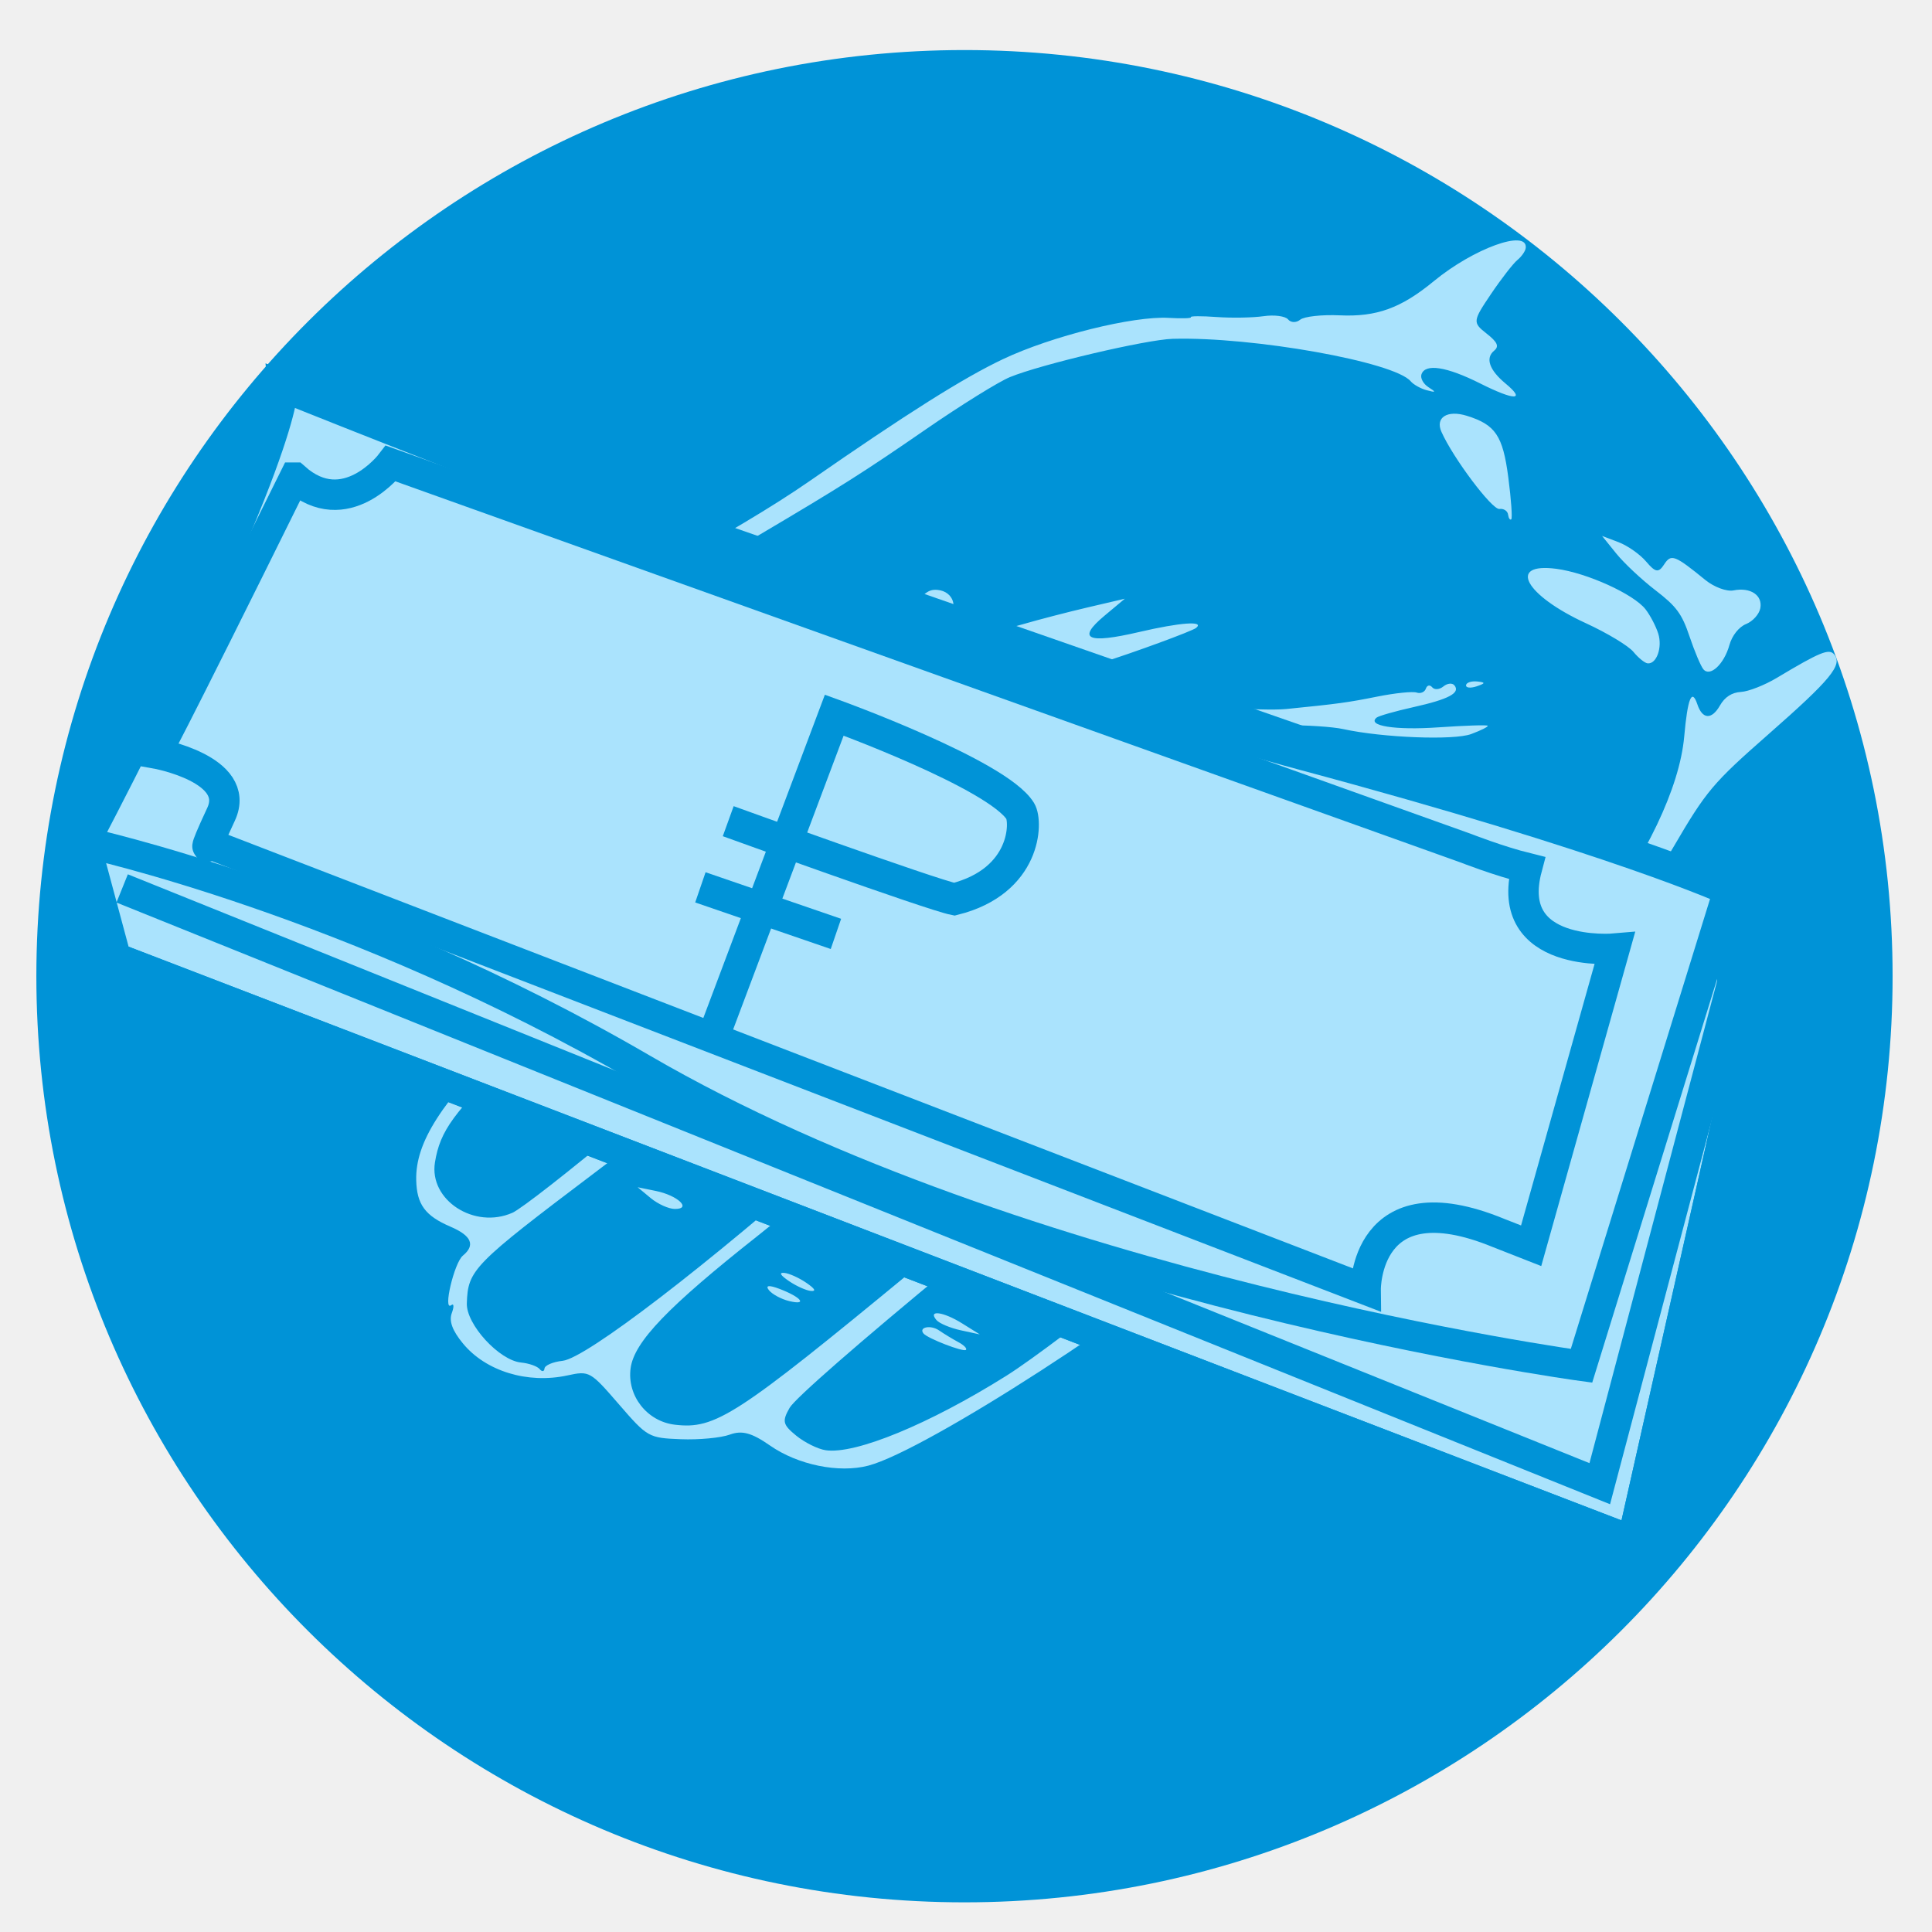
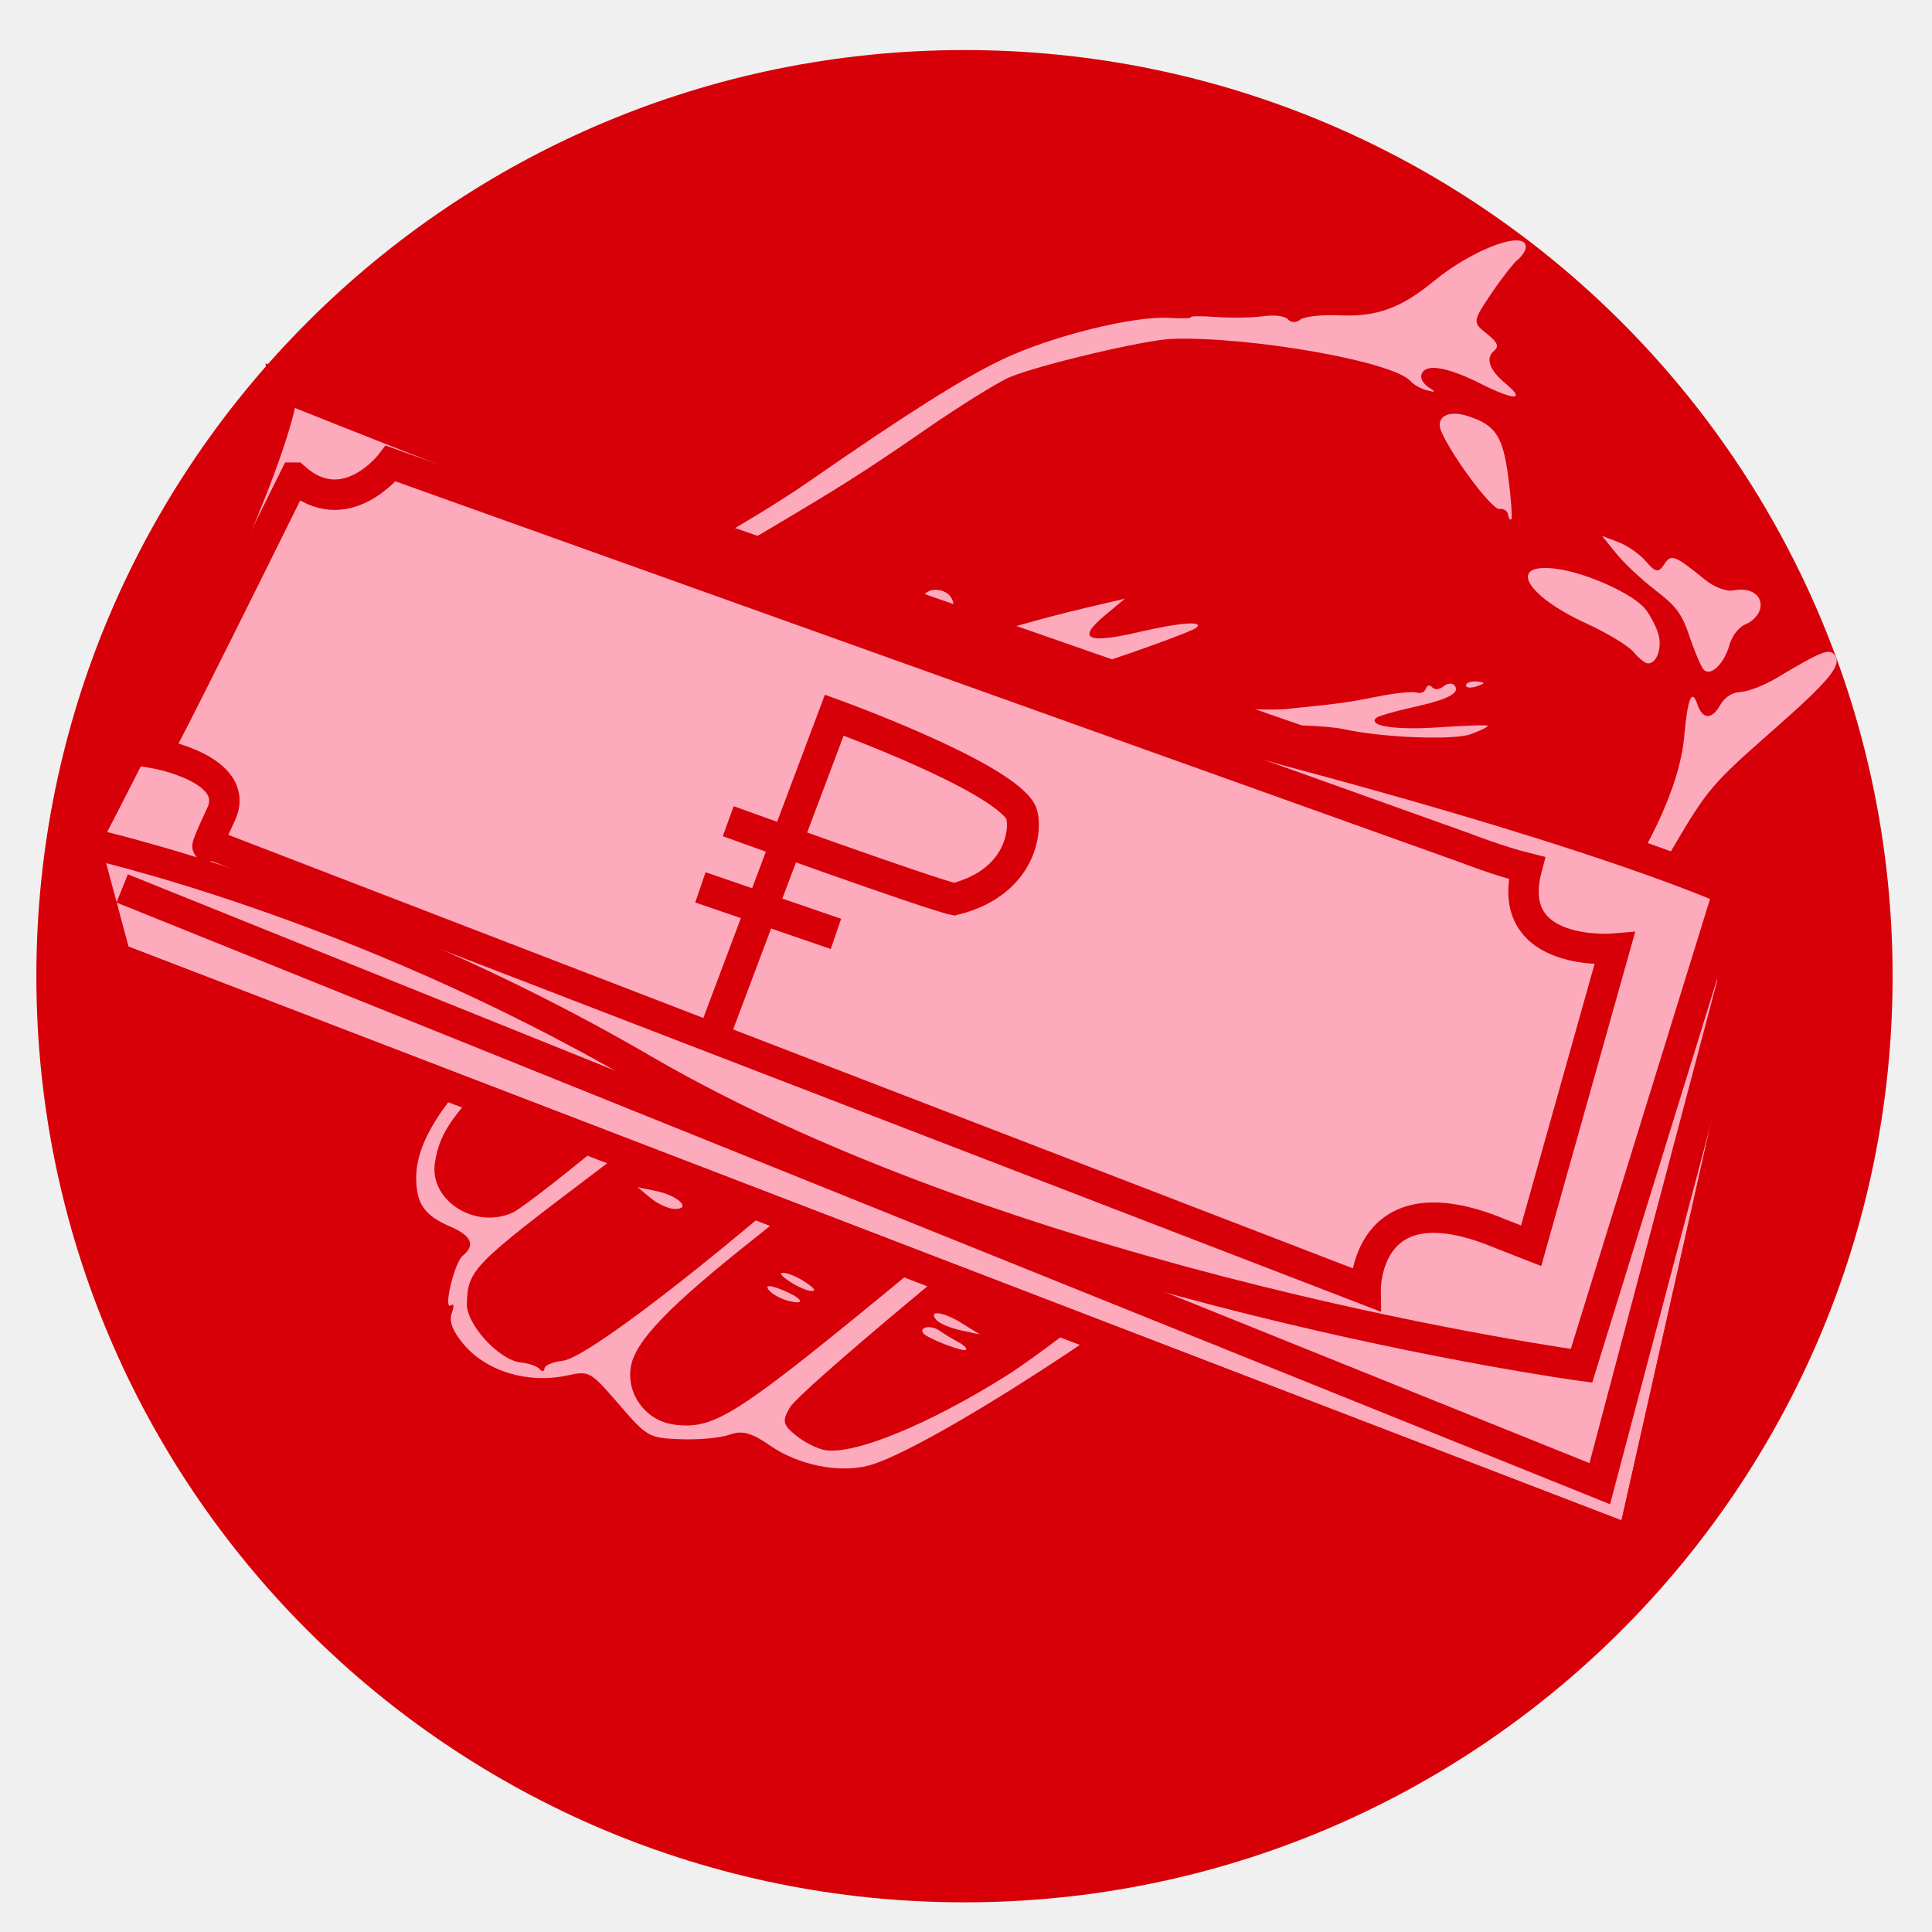
<svg xmlns="http://www.w3.org/2000/svg" width="48" height="48" viewBox="0 0 12.7 12.7" version="1.1" id="svg6822">
  <defs id="defs6816" />
  <g id="layer1" transform="translate(0,-284.3)">
-     <ellipse style="display:inline;opacity:1;fill:#0093d7;fill-opacity:1;stroke:none;stroke-width:0.109;stroke-miterlimit:4;stroke-dasharray:none;stroke-opacity:1" id="path4506-3-3" cx="6.34" cy="290.717" rx="6.101" ry="6.088" />
-     <g id="g2546" transform="matrix(-0.01425541,-0.01730831,0.01730831,-0.01425541,6.94849,298.3193)" style="display:inline;fill:#aae3fd;fill-opacity:1">
-       <path id="path2424" d="m 339.154,457.344 c -0.65,-0.65 -1.183,-2.521 -1.183,-4.153 0,-1.632 -1.262,-7.216 -2.804,-12.406 -2.702,-9.099 -2.989,-9.395 -8.091,-8.273 -3.984,0.875 -5.289,0.509 -5.289,-1.485 0,-3.412 -3.476,-4.698 -9.553,-3.537 -7.759,1.483 -5.591,-1.155 4.681,-5.698 10.142,-4.483 14.87,-8.691 13.062,-11.62 -0.611,-0.988 -2.501,-1.353 -4.2,-0.808 -2.623,0.841 -2.683,0.697 -0.393,-0.95 1.483,-1.066 3.747,-1.953 5.03,-1.968 7.464,-0.088 39.514,-27.37 53.962,-45.936 4.747,-6.101 18.789,-34.595 21.681,-43.993 1.063,-3.461 2.795,-16.407 3.846,-28.77 1.863,-21.922 2.85,-29.813 7.186,-57.535 5.056,-32.318 5.237,-37.646 1.571,-45.934 -3.523,-7.964 -5.408,-9.205 -15.368,-10.115 -7.225,-0.66 -18.832,8.227 -24.014,18.385 -1.992,3.903 -4.462,7.098 -5.489,7.098 -1.027,0 -1.44,0.689 -0.92,1.533 0.521,0.843 -0.646,5.888 -2.591,11.211 -4.432,12.121 -4.424,16.472 0.052,32.621 3.101,11.187 3.241,13.303 1.038,15.506 -3.328,3.328 -8.225,1.377 -8.225,-3.278 0,-2.008 -0.769,-3.651 -1.706,-3.651 -2.474,0 -9.677,10.399 -13.698,19.778 -1.909,4.449 -5.671,12.541 -8.36,17.979 l -4.891,9.89 -0.057,-7.792 c -0.077,-10.665 -3.209,-9.182 -10.133,4.804 -5.5,11.109 -9.701,17.033 -9.701,13.679 0,-1.487 6.105,-18.908 9.894,-28.222 0.725,-1.782 0.479,-3.146 -0.565,-3.146 -2.554,0 -12.876,5.647 -17.137,9.377 -1.938,1.697 -4.211,2.66 -5.05,2.142 -0.84,-0.519 -1.526,-0.157 -1.526,0.802 0,0.959 -3.894,5.658 -8.651,10.443 -4.76,4.786 -10.221,11.047 -12.137,13.914 -8.514,12.734 -9.934,15.035 -14.189,22.979 -2.48,4.629 -5.347,8.933 -6.371,9.564 -1.023,0.633 -1.396,1.902 -0.826,2.824 0.568,0.92 0.177,1.674 -0.87,1.674 -1.047,0 -1.903,1.213 -1.903,2.697 0,1.481 -0.81,2.697 -1.799,2.697 -2.883,0 -2.098,-3.875 2.704,-13.342 2.47,-4.865 4.488,-9.492 4.488,-10.281 0,-3.8 -6.328,1.811 -13.707,12.151 -4.502,6.31 -8.477,11.472 -8.833,11.472 -0.355,0 0.186,-2.388 1.201,-5.304 1.785,-5.121 15.67,-20.7 24.958,-28.004 2.484,-1.955 7.744,-7.541 11.687,-12.414 16.605,-20.524 42.621,-39.812 58.364,-43.271 2.993,-0.657 5.442,-2.026 5.442,-3.043 0,-1.017 1.112,-1.42 2.474,-0.898 1.36,0.521 2.415,0.002 2.343,-1.155 -0.07,-1.157 1.768,-6.134 4.086,-11.058 3.231,-6.861 4.36,-12.803 4.832,-25.444 0.688,-18.401 -1.663,-26.75 -9.6,-34.104 -4.135,-3.832 -6.327,-4.318 -19.454,-4.318 -8.555,0 -18.019,1.139 -22.438,2.697 -9.353,3.299 -8.391,3.39 -9.513,-0.899 -0.759,-2.901 -2.451,-3.596 -8.775,-3.596 -9.608,0 -19.48,4.975 -30.26,15.247 -14.286,13.617 -22.448,15.029 -9.889,1.71 3.461,-3.67 6.293,-7.368 6.293,-8.22 0,-4.868 -19.161,0.418 -28.24,7.791 -1.192,0.969 -3.216,1.156 -4.494,0.418 -1.279,-0.737 -1.745,-0.698 -1.035,0.088 1.231,1.365 -17.101,13.531 -20.389,13.531 -2.836,0 -1.664,-3.334 2.098,-5.968 3.043,-2.131 3.208,-2.755 0.956,-3.62 -1.496,-0.574 -3.198,-0.27 -3.783,0.676 -1.354,2.191 -4.446,2.24 -4.446,0.07 0,-0.906 3.7,-3.062 8.225,-4.789 4.521,-1.729 10.187,-4.686 12.586,-6.572 l 4.361,-3.433 V 137.6 c 0,-35.245 -0.724,-60.092 -1.836,-63.017 -1.611,-4.243 -2.526,-4.691 -7.522,-3.692 -3.128,0.625 -7.082,2.399 -8.785,3.941 -6.516,5.896 -13.396,28.267 -16.824,54.69 -2.351,18.118 -3.323,87.561 -1.244,88.845 3.191,1.974 2.44,6.167 -2.22,12.414 -5.066,6.789 -7.556,17.128 -10.188,42.313 -4.906,46.969 10.096,107.498 31.989,129.068 8.028,7.91 9.559,10.769 4.782,8.937 -4.337,-1.664 -6.178,0.354 -4.456,4.885 1.024,2.694 0.745,5.13 -0.837,7.294 -1.307,1.787 -2.883,6.613 -3.501,10.725 -2.205,14.647 -3.047,17.365 -5.379,17.365 -3.99,0 -5.049,-5.396 -5.82,-29.667 -0.694,-21.83 -1.212,-24.648 -7.842,-42.667 -8.766,-23.822 -12.294,-39.451 -14.926,-66.113 -2.271,-22.994 -0.898,-52.652 3.158,-68.324 1.409,-5.438 3.066,-12.146 3.686,-14.907 0.618,-2.761 1.845,-4.572 2.728,-4.026 0.92,0.568 1.249,-6.781 0.773,-17.234 -1.544,-33.882 7.38,-111.001 14.674,-126.81 3.733,-8.092 13.294,-15.821 22.896,-18.509 6.277,-1.758 8.688,-3.468 9.947,-7.06 0.914,-2.607 4.55,-7.977 8.077,-11.932 6.293,-7.057 6.659,-7.198 19.462,-7.509 12.842,-0.312 13.097,-0.412 16.128,-6.293 5.464,-10.595 16.142,-17.663 26.688,-17.663 4.891,0 7.702,0.987 8.96,3.146 1.008,1.73 1.857,2.337 1.89,1.349 0.102,-3.191 9.042,8.538 9.042,11.86 0,4.83 2.892,5.678 8.85,2.597 7.187,-3.717 11.328,-3.49 16.943,0.928 8.687,6.832 12.989,20.155 15.65,48.444 1.07,11.373 2.646,27.959 3.501,36.859 0.855,8.9 2.444,31.959 3.53,51.243 2.629,46.674 2.692,46.908 9.075,32.899 2.794,-6.134 6.768,-12.961 8.826,-15.173 2.062,-2.211 3.746,-4.695 3.746,-5.52 0,-0.825 3.799,-3.908 8.442,-6.853 7.208,-4.571 10.211,-5.354 20.518,-5.354 11.275,0 12.383,0.366 16.729,5.532 5.104,6.067 5.606,10.636 2.776,25.238 -4.21,21.719 -6.874,39.175 -7.927,51.938 -2.865,34.717 -5.333,54.121 -8.458,66.525 -3.857,15.311 -14.479,37.578 -21.566,45.211 -2.62,2.823 -4.4,5.134 -3.953,5.134 0.446,0 -1.694,2.63 -4.759,5.844 -3.063,3.215 -6.92,8.068 -8.569,10.788 -1.649,2.721 -4.038,4.944 -5.31,4.944 -1.27,0 -2.31,1.212 -2.31,2.692 0,1.479 -2.87,5.868 -6.379,9.753 -7.258,8.032 -9.803,15.213 -9.803,27.65 -0.001,15.123 -5.641,30.982 -9.607,27.016 z M 235.821,190.654 c 3.469,-3.954 6.337,-5.401 10.738,-5.421 3.304,-0.016 6.988,-0.652 8.189,-1.416 4.346,-2.762 6.462,-20.198 4.956,-40.81 -0.795,-10.878 -1.228,-30.486 -0.961,-43.573 0.685,-33.565 -0.979,-47.738 -6.269,-53.446 -5.532,-5.97 -15.097,-6.208 -21.03,-0.523 -8.633,8.268 -9.448,15.389 -9.425,82.259 0.012,34.117 0.593,63.447 1.292,65.178 1.917,4.742 7.211,3.791 12.51,-2.248 z m 1.8,-37.288 c 0.331,-1.719 2.211,-3.323 4.178,-3.564 1.967,-0.241 2.563,0.02 1.327,0.579 -3.391,1.535 -2.697,4.374 0.745,3.053 2.012,-0.772 2.565,-0.459 1.691,0.956 -2.124,3.435 -8.639,2.597 -7.941,-1.024 z m -1.238,-52.208 c 0.989,-0.989 3.82,-2.384 6.293,-3.101 2.997,-0.869 3.896,-0.704 2.697,0.495 -0.989,0.989 -3.82,2.385 -6.293,3.102 -2.997,0.868 -3.895,0.703 -2.697,-0.496 z m 1.693,-6.754 c 1.919,-1.452 4.751,-2.611 6.293,-2.576 1.796,0.041 1.188,0.986 -1.692,2.633 -5.884,3.363 -9.071,3.323 -4.601,-0.057 z m 60.486,86.166 c 1.562,-1.38 3.21,-2.142 3.66,-1.69 2.637,2.637 3.826,-32.262 1.591,-46.637 -1.728,-11.1 -1.826,-24.422 -0.432,-57.577 1.9,-45.146 1.689,-47.129 -5.697,-53.646 -4.63,-4.084 -18.949,-3.328 -23.521,1.243 -1.636,1.636 -3.86,2.975 -4.943,2.975 -1.083,0 -1.428,0.542 -0.766,1.205 0.663,0.663 -0.076,3.161 -1.643,5.551 -3.775,5.762 -5.332,50.917 -3.504,101.659 l 1.347,37.394 5.193,1.039 c 5.82,1.165 6.46,2.694 2.495,5.983 -1.482,1.23 -2.695,3.436 -2.695,4.896 0,2.221 2.153,2.449 13.035,1.387 7.171,-0.7 14.315,-2.403 15.88,-3.782 z m -18.127,-38.252 c 0,-0.874 2.21,-2.011 4.911,-2.527 4.593,-0.878 4.687,-0.775 1.453,1.588 -3.95,2.889 -6.364,3.245 -6.364,0.939 z m 0.898,-5.604 c 0.611,-0.989 2.479,-1.786 4.151,-1.771 2.62,0.024 2.668,0.269 0.344,1.771 -3.52,2.276 -5.9,2.276 -4.495,0 z m 0.9,-44.95 c 1.482,-0.958 4.313,-1.743 6.293,-1.743 2.978,0 3.132,0.3 0.897,1.743 -1.482,0.958 -4.313,1.743 -6.293,1.743 -2.976,0 -3.13,-0.3 -0.897,-1.743 z M 280.27,85.67 c 1.141,-1.374 4.271,-2.918 6.956,-3.431 l 4.882,-0.933 -4.237,3.431 c -5.102,4.13 -10.84,4.835 -7.601,0.933 z m 64.964,93.921 4.425,-0.623 0.546,-25.172 c 0.301,-13.845 -0.301,-31.24 -1.336,-38.657 -1.034,-7.417 -2.67,-24.109 -3.633,-37.094 -1.798,-24.229 -3.514,-30.934 -9.72,-37.973 -7.397,-8.393 -22.551,-3.619 -25.843,8.141 -0.754,2.692 -1.228,21.077 -1.054,40.855 0.175,19.778 0.41,46.436 0.523,59.239 0.213,24.027 1.533,28.88 7.354,27.032 2.498,-0.793 2.989,-0.232 2.255,2.575 -0.703,2.691 0.12,3.822 3.297,4.525 8.979,1.986 15.096,1.953 16.891,-0.092 1.03,-1.173 3.862,-2.412 6.295,-2.756 z m -22.546,-42.877 c 0.61,-0.989 3.134,-1.798 5.605,-1.798 2.539,0 4.012,0.782 3.385,1.798 -0.611,0.989 -3.135,1.798 -5.606,1.798 -2.539,0 -4.011,-0.782 -3.384,-1.798 z m 1.798,-5.394 c 0.611,-0.989 2.277,-1.798 3.702,-1.798 1.425,0 2.591,0.809 2.591,1.798 0,0.989 -1.666,1.798 -3.702,1.798 -2.036,0 -3.202,-0.809 -2.591,-1.798 z m -2.697,-41.291 c 0,-2.31 7.177,-6.072 8.692,-4.557 0.655,0.656 -0.378,2.339 -2.296,3.742 -4.06,2.968 -6.396,3.266 -6.396,0.815 z m 0,-8.154 c 1.231,-1.483 3.96,-2.668 6.064,-2.633 3.603,0.06 3.563,0.213 -0.67,2.633 -5.889,3.366 -8.187,3.366 -5.394,0 z M 213.892,443.256 c -1.145,-1.378 -1.556,-4.152 -0.915,-6.168 0.682,-2.147 -0.001,-5.322 -1.649,-7.678 -3.351,-4.783 -3.688,-10.407 -0.625,-10.407 1.203,0 5.7,1.343 9.994,2.981 6.565,2.507 9.242,2.649 16.829,0.898 4.962,-1.146 11.994,-2.055 15.627,-2.02 l 6.604,0.064 -4.494,2.568 c -2.473,1.413 -6.774,2.599 -9.562,2.633 -4.165,0.054 -4.871,0.679 -3.971,3.516 1.147,3.618 0.228,4.147 -11.206,6.45 -3.223,0.647 -6.639,2.637 -7.592,4.418 -2.393,4.476 -6.556,5.739 -9.04,2.745 z m 13.302,-27.813 c -3.944,-1.594 -6.639,-6.084 -4.771,-7.952 0.593,-0.591 2.95,-1.074 5.242,-1.074 2.291,0 9.178,-2.428 15.302,-5.395 17.747,-8.598 28.529,-6.529 17.871,3.428 -6.582,6.147 -20.146,12.799 -25.782,12.641 -2.237,-0.063 -5.775,-0.804 -7.862,-1.648 z m 63.305,-4.807 c -5.535,-3.464 -10.063,-6.687 -10.063,-7.162 0,-0.477 0.754,-0.4 1.674,0.168 0.921,0.568 2.217,0.157 2.88,-0.916 1.138,-1.84 20.171,-0.992 28.261,1.259 4.445,1.237 3.903,5.448 -1.125,8.743 -7.34,4.808 -11.191,4.436 -21.627,-2.092 z m -41.415,-46.101 c 0.676,-1.772 1.682,-2.771 2.234,-2.218 0.554,0.554 10e-4,2.005 -1.229,3.225 -1.773,1.762 -1.98,1.555 -1.005,-1.007 z m -47.762,-13.864 c 0,-2.257 25.635,-27.985 35.004,-35.132 3.407,-2.599 7.06,-4.19 8.115,-3.538 1.057,0.652 1.698,0.24 1.427,-0.918 -0.438,-1.863 13.606,-13.258 38.163,-30.964 4.45,-3.208 8.495,-6.261 8.99,-6.782 2.53,-2.676 25.396,-16.531 26.104,-15.82 1.339,1.339 -5.627,8.011 -14.839,14.214 -4.714,3.173 -10.391,7.407 -12.615,9.409 -2.226,2.002 -4.059,2.892 -4.072,1.978 -0.015,-0.914 -0.622,-0.853 -1.35,0.138 -3.166,4.31 -16.799,13.575 -18.462,12.549 -1.005,-0.621 -1.604,-0.358 -1.333,0.584 0.271,0.942 -4.359,5.431 -10.294,9.973 -5.934,4.543 -11.81,9.133 -13.059,10.199 -1.249,1.066 -3.089,1.435 -4.09,0.816 -1.002,-0.619 -1.599,-0.361 -1.326,0.573 0.469,1.612 -28.689,30.228 -33.901,33.271 -1.465,0.852 -2.462,0.631 -2.462,-0.55 z M 173.629,291.63 c -1.669,-2.699 9.595,-9.531 14.735,-8.938 4.681,0.54 4.553,0.749 -3.383,5.506 -8.997,5.393 -9.96,5.684 -11.352,3.432 z m 37.58,-16.466 c 3.336,-5.397 48.542,-30.274 50.839,-27.978 0.522,0.521 1.84,-0.121 2.927,-1.428 1.976,-2.379 10.92,-6.08 37.936,-15.703 8.62,-3.069 12.943,-4.012 10.788,-2.351 -3.474,2.679 -53.95,27.679 -55.884,27.679 -2.329,0 -32.525,13.543 -35.252,15.811 -1.668,1.387 -3.895,1.99 -4.944,1.34 -1.052,-0.648 -1.912,-0.41 -1.912,0.531 0,0.941 -1.255,2.193 -2.79,2.781 -1.582,0.608 -2.321,0.311 -1.708,-0.682 z m 197.749,-68.437 c -0.654,-2.066 -0.768,-4.182 -0.249,-4.701 1.501,-1.5 4.779,1.184 4.779,3.912 0,4.199 -3.266,4.769 -4.53,0.789 z M 195.029,165.482 c 0.611,-0.989 2.479,-1.785 4.151,-1.771 2.619,0.024 2.668,0.269 0.344,1.771 -3.522,2.276 -5.901,2.276 -4.495,0 z m -0.9,-5.393 c 3.543,-2.29 7.708,-2.29 6.294,0 -0.61,0.989 -2.885,1.785 -5.051,1.771 -3.203,-0.023 -3.434,-0.354 -1.243,-1.771 z m 5.395,-32.331 c 2.473,-1.953 5.554,-3.568 6.849,-3.59 4.017,-0.068 0.646,3.103 -5.497,5.171 l -5.847,1.969 z m -5.395,-2.493 c 0,-1.047 9.739,-6.531 11.6,-6.531 2.407,0 0.681,3.265 -2.158,4.081 -1.731,0.498 -4.562,1.488 -6.294,2.2 -1.732,0.713 -3.148,0.826 -3.148,0.25 z" style="fill:#aae3fd;fill-opacity:1" />
+     <ellipse style="display:inline;opacity:1;fill:#d70009;fill-opacity:1;stroke:none;stroke-width:0.109;stroke-miterlimit:4;stroke-dasharray:none;stroke-opacity:1" id="path4506-3-3" cx="6.34" cy="290.717" rx="6.101" ry="6.088" />
+     <g id="g2546" transform="matrix(-0.01425541,-0.01730831,0.01730831,-0.01425541,6.94849,298.3193)" style="display:inline;fill:#fdaabd;fill-opacity:1">
+       <path id="path2424" d="m 339.154,457.344 c -0.65,-0.65 -1.183,-2.521 -1.183,-4.153 0,-1.632 -1.262,-7.216 -2.804,-12.406 -2.702,-9.099 -2.989,-9.395 -8.091,-8.273 -3.984,0.875 -5.289,0.509 -5.289,-1.485 0,-3.412 -3.476,-4.698 -9.553,-3.537 -7.759,1.483 -5.591,-1.155 4.681,-5.698 10.142,-4.483 14.87,-8.691 13.062,-11.62 -0.611,-0.988 -2.501,-1.353 -4.2,-0.808 -2.623,0.841 -2.683,0.697 -0.393,-0.95 1.483,-1.066 3.747,-1.953 5.03,-1.968 7.464,-0.088 39.514,-27.37 53.962,-45.936 4.747,-6.101 18.789,-34.595 21.681,-43.993 1.063,-3.461 2.795,-16.407 3.846,-28.77 1.863,-21.922 2.85,-29.813 7.186,-57.535 5.056,-32.318 5.237,-37.646 1.571,-45.934 -3.523,-7.964 -5.408,-9.205 -15.368,-10.115 -7.225,-0.66 -18.832,8.227 -24.014,18.385 -1.992,3.903 -4.462,7.098 -5.489,7.098 -1.027,0 -1.44,0.689 -0.92,1.533 0.521,0.843 -0.646,5.888 -2.591,11.211 -4.432,12.121 -4.424,16.472 0.052,32.621 3.101,11.187 3.241,13.303 1.038,15.506 -3.328,3.328 -8.225,1.377 -8.225,-3.278 0,-2.008 -0.769,-3.651 -1.706,-3.651 -2.474,0 -9.677,10.399 -13.698,19.778 -1.909,4.449 -5.671,12.541 -8.36,17.979 l -4.891,9.89 -0.057,-7.792 c -0.077,-10.665 -3.209,-9.182 -10.133,4.804 -5.5,11.109 -9.701,17.033 -9.701,13.679 0,-1.487 6.105,-18.908 9.894,-28.222 0.725,-1.782 0.479,-3.146 -0.565,-3.146 -2.554,0 -12.876,5.647 -17.137,9.377 -1.938,1.697 -4.211,2.66 -5.05,2.142 -0.84,-0.519 -1.526,-0.157 -1.526,0.802 0,0.959 -3.894,5.658 -8.651,10.443 -4.76,4.786 -10.221,11.047 -12.137,13.914 -8.514,12.734 -9.934,15.035 -14.189,22.979 -2.48,4.629 -5.347,8.933 -6.371,9.564 -1.023,0.633 -1.396,1.902 -0.826,2.824 0.568,0.92 0.177,1.674 -0.87,1.674 -1.047,0 -1.903,1.213 -1.903,2.697 0,1.481 -0.81,2.697 -1.799,2.697 -2.883,0 -2.098,-3.875 2.704,-13.342 2.47,-4.865 4.488,-9.492 4.488,-10.281 0,-3.8 -6.328,1.811 -13.707,12.151 -4.502,6.31 -8.477,11.472 -8.833,11.472 -0.355,0 0.186,-2.388 1.201,-5.304 1.785,-5.121 15.67,-20.7 24.958,-28.004 2.484,-1.955 7.744,-7.541 11.687,-12.414 16.605,-20.524 42.621,-39.812 58.364,-43.271 2.993,-0.657 5.442,-2.026 5.442,-3.043 0,-1.017 1.112,-1.42 2.474,-0.898 1.36,0.521 2.415,0.002 2.343,-1.155 -0.07,-1.157 1.768,-6.134 4.086,-11.058 3.231,-6.861 4.36,-12.803 4.832,-25.444 0.688,-18.401 -1.663,-26.75 -9.6,-34.104 -4.135,-3.832 -6.327,-4.318 -19.454,-4.318 -8.555,0 -18.019,1.139 -22.438,2.697 -9.353,3.299 -8.391,3.39 -9.513,-0.899 -0.759,-2.901 -2.451,-3.596 -8.775,-3.596 -9.608,0 -19.48,4.975 -30.26,15.247 -14.286,13.617 -22.448,15.029 -9.889,1.71 3.461,-3.67 6.293,-7.368 6.293,-8.22 0,-4.868 -19.161,0.418 -28.24,7.791 -1.192,0.969 -3.216,1.156 -4.494,0.418 -1.279,-0.737 -1.745,-0.698 -1.035,0.088 1.231,1.365 -17.101,13.531 -20.389,13.531 -2.836,0 -1.664,-3.334 2.098,-5.968 3.043,-2.131 3.208,-2.755 0.956,-3.62 -1.496,-0.574 -3.198,-0.27 -3.783,0.676 -1.354,2.191 -4.446,2.24 -4.446,0.07 0,-0.906 3.7,-3.062 8.225,-4.789 4.521,-1.729 10.187,-4.686 12.586,-6.572 l 4.361,-3.433 V 137.6 c 0,-35.245 -0.724,-60.092 -1.836,-63.017 -1.611,-4.243 -2.526,-4.691 -7.522,-3.692 -3.128,0.625 -7.082,2.399 -8.785,3.941 -6.516,5.896 -13.396,28.267 -16.824,54.69 -2.351,18.118 -3.323,87.561 -1.244,88.845 3.191,1.974 2.44,6.167 -2.22,12.414 -5.066,6.789 -7.556,17.128 -10.188,42.313 -4.906,46.969 10.096,107.498 31.989,129.068 8.028,7.91 9.559,10.769 4.782,8.937 -4.337,-1.664 -6.178,0.354 -4.456,4.885 1.024,2.694 0.745,5.13 -0.837,7.294 -1.307,1.787 -2.883,6.613 -3.501,10.725 -2.205,14.647 -3.047,17.365 -5.379,17.365 -3.99,0 -5.049,-5.396 -5.82,-29.667 -0.694,-21.83 -1.212,-24.648 -7.842,-42.667 -8.766,-23.822 -12.294,-39.451 -14.926,-66.113 -2.271,-22.994 -0.898,-52.652 3.158,-68.324 1.409,-5.438 3.066,-12.146 3.686,-14.907 0.618,-2.761 1.845,-4.572 2.728,-4.026 0.92,0.568 1.249,-6.781 0.773,-17.234 -1.544,-33.882 7.38,-111.001 14.674,-126.81 3.733,-8.092 13.294,-15.821 22.896,-18.509 6.277,-1.758 8.688,-3.468 9.947,-7.06 0.914,-2.607 4.55,-7.977 8.077,-11.932 6.293,-7.057 6.659,-7.198 19.462,-7.509 12.842,-0.312 13.097,-0.412 16.128,-6.293 5.464,-10.595 16.142,-17.663 26.688,-17.663 4.891,0 7.702,0.987 8.96,3.146 1.008,1.73 1.857,2.337 1.89,1.349 0.102,-3.191 9.042,8.538 9.042,11.86 0,4.83 2.892,5.678 8.85,2.597 7.187,-3.717 11.328,-3.49 16.943,0.928 8.687,6.832 12.989,20.155 15.65,48.444 1.07,11.373 2.646,27.959 3.501,36.859 0.855,8.9 2.444,31.959 3.53,51.243 2.629,46.674 2.692,46.908 9.075,32.899 2.794,-6.134 6.768,-12.961 8.826,-15.173 2.062,-2.211 3.746,-4.695 3.746,-5.52 0,-0.825 3.799,-3.908 8.442,-6.853 7.208,-4.571 10.211,-5.354 20.518,-5.354 11.275,0 12.383,0.366 16.729,5.532 5.104,6.067 5.606,10.636 2.776,25.238 -4.21,21.719 -6.874,39.175 -7.927,51.938 -2.865,34.717 -5.333,54.121 -8.458,66.525 -3.857,15.311 -14.479,37.578 -21.566,45.211 -2.62,2.823 -4.4,5.134 -3.953,5.134 0.446,0 -1.694,2.63 -4.759,5.844 -3.063,3.215 -6.92,8.068 -8.569,10.788 -1.649,2.721 -4.038,4.944 -5.31,4.944 -1.27,0 -2.31,1.212 -2.31,2.692 0,1.479 -2.87,5.868 -6.379,9.753 -7.258,8.032 -9.803,15.213 -9.803,27.65 -0.001,15.123 -5.641,30.982 -9.607,27.016 z M 235.821,190.654 c 3.469,-3.954 6.337,-5.401 10.738,-5.421 3.304,-0.016 6.988,-0.652 8.189,-1.416 4.346,-2.762 6.462,-20.198 4.956,-40.81 -0.795,-10.878 -1.228,-30.486 -0.961,-43.573 0.685,-33.565 -0.979,-47.738 -6.269,-53.446 -5.532,-5.97 -15.097,-6.208 -21.03,-0.523 -8.633,8.268 -9.448,15.389 -9.425,82.259 0.012,34.117 0.593,63.447 1.292,65.178 1.917,4.742 7.211,3.791 12.51,-2.248 z m 1.8,-37.288 c 0.331,-1.719 2.211,-3.323 4.178,-3.564 1.967,-0.241 2.563,0.02 1.327,0.579 -3.391,1.535 -2.697,4.374 0.745,3.053 2.012,-0.772 2.565,-0.459 1.691,0.956 -2.124,3.435 -8.639,2.597 -7.941,-1.024 z m -1.238,-52.208 c 0.989,-0.989 3.82,-2.384 6.293,-3.101 2.997,-0.869 3.896,-0.704 2.697,0.495 -0.989,0.989 -3.82,2.385 -6.293,3.102 -2.997,0.868 -3.895,0.703 -2.697,-0.496 z m 1.693,-6.754 c 1.919,-1.452 4.751,-2.611 6.293,-2.576 1.796,0.041 1.188,0.986 -1.692,2.633 -5.884,3.363 -9.071,3.323 -4.601,-0.057 z m 60.486,86.166 c 1.562,-1.38 3.21,-2.142 3.66,-1.69 2.637,2.637 3.826,-32.262 1.591,-46.637 -1.728,-11.1 -1.826,-24.422 -0.432,-57.577 1.9,-45.146 1.689,-47.129 -5.697,-53.646 -4.63,-4.084 -18.949,-3.328 -23.521,1.243 -1.636,1.636 -3.86,2.975 -4.943,2.975 -1.083,0 -1.428,0.542 -0.766,1.205 0.663,0.663 -0.076,3.161 -1.643,5.551 -3.775,5.762 -5.332,50.917 -3.504,101.659 l 1.347,37.394 5.193,1.039 c 5.82,1.165 6.46,2.694 2.495,5.983 -1.482,1.23 -2.695,3.436 -2.695,4.896 0,2.221 2.153,2.449 13.035,1.387 7.171,-0.7 14.315,-2.403 15.88,-3.782 z m -18.127,-38.252 c 0,-0.874 2.21,-2.011 4.911,-2.527 4.593,-0.878 4.687,-0.775 1.453,1.588 -3.95,2.889 -6.364,3.245 -6.364,0.939 z m 0.898,-5.604 c 0.611,-0.989 2.479,-1.786 4.151,-1.771 2.62,0.024 2.668,0.269 0.344,1.771 -3.52,2.276 -5.9,2.276 -4.495,0 z m 0.9,-44.95 c 1.482,-0.958 4.313,-1.743 6.293,-1.743 2.978,0 3.132,0.3 0.897,1.743 -1.482,0.958 -4.313,1.743 -6.293,1.743 -2.976,0 -3.13,-0.3 -0.897,-1.743 z M 280.27,85.67 c 1.141,-1.374 4.271,-2.918 6.956,-3.431 l 4.882,-0.933 -4.237,3.431 c -5.102,4.13 -10.84,4.835 -7.601,0.933 z m 64.964,93.921 4.425,-0.623 0.546,-25.172 c 0.301,-13.845 -0.301,-31.24 -1.336,-38.657 -1.034,-7.417 -2.67,-24.109 -3.633,-37.094 -1.798,-24.229 -3.514,-30.934 -9.72,-37.973 -7.397,-8.393 -22.551,-3.619 -25.843,8.141 -0.754,2.692 -1.228,21.077 -1.054,40.855 0.175,19.778 0.41,46.436 0.523,59.239 0.213,24.027 1.533,28.88 7.354,27.032 2.498,-0.793 2.989,-0.232 2.255,2.575 -0.703,2.691 0.12,3.822 3.297,4.525 8.979,1.986 15.096,1.953 16.891,-0.092 1.03,-1.173 3.862,-2.412 6.295,-2.756 z m -22.546,-42.877 c 0.61,-0.989 3.134,-1.798 5.605,-1.798 2.539,0 4.012,0.782 3.385,1.798 -0.611,0.989 -3.135,1.798 -5.606,1.798 -2.539,0 -4.011,-0.782 -3.384,-1.798 z m 1.798,-5.394 c 0.611,-0.989 2.277,-1.798 3.702,-1.798 1.425,0 2.591,0.809 2.591,1.798 0,0.989 -1.666,1.798 -3.702,1.798 -2.036,0 -3.202,-0.809 -2.591,-1.798 z m -2.697,-41.291 c 0,-2.31 7.177,-6.072 8.692,-4.557 0.655,0.656 -0.378,2.339 -2.296,3.742 -4.06,2.968 -6.396,3.266 -6.396,0.815 z m 0,-8.154 c 1.231,-1.483 3.96,-2.668 6.064,-2.633 3.603,0.06 3.563,0.213 -0.67,2.633 -5.889,3.366 -8.187,3.366 -5.394,0 z M 213.892,443.256 c -1.145,-1.378 -1.556,-4.152 -0.915,-6.168 0.682,-2.147 -0.001,-5.322 -1.649,-7.678 -3.351,-4.783 -3.688,-10.407 -0.625,-10.407 1.203,0 5.7,1.343 9.994,2.981 6.565,2.507 9.242,2.649 16.829,0.898 4.962,-1.146 11.994,-2.055 15.627,-2.02 l 6.604,0.064 -4.494,2.568 c -2.473,1.413 -6.774,2.599 -9.562,2.633 -4.165,0.054 -4.871,0.679 -3.971,3.516 1.147,3.618 0.228,4.147 -11.206,6.45 -3.223,0.647 -6.639,2.637 -7.592,4.418 -2.393,4.476 -6.556,5.739 -9.04,2.745 z m 13.302,-27.813 c -3.944,-1.594 -6.639,-6.084 -4.771,-7.952 0.593,-0.591 2.95,-1.074 5.242,-1.074 2.291,0 9.178,-2.428 15.302,-5.395 17.747,-8.598 28.529,-6.529 17.871,3.428 -6.582,6.147 -20.146,12.799 -25.782,12.641 -2.237,-0.063 -5.775,-0.804 -7.862,-1.648 z m 63.305,-4.807 c -5.535,-3.464 -10.063,-6.687 -10.063,-7.162 0,-0.477 0.754,-0.4 1.674,0.168 0.921,0.568 2.217,0.157 2.88,-0.916 1.138,-1.84 20.171,-0.992 28.261,1.259 4.445,1.237 3.903,5.448 -1.125,8.743 -7.34,4.808 -11.191,4.436 -21.627,-2.092 z m -41.415,-46.101 c 0.676,-1.772 1.682,-2.771 2.234,-2.218 0.554,0.554 10e-4,2.005 -1.229,3.225 -1.773,1.762 -1.98,1.555 -1.005,-1.007 z m -47.762,-13.864 c 0,-2.257 25.635,-27.985 35.004,-35.132 3.407,-2.599 7.06,-4.19 8.115,-3.538 1.057,0.652 1.698,0.24 1.427,-0.918 -0.438,-1.863 13.606,-13.258 38.163,-30.964 4.45,-3.208 8.495,-6.261 8.99,-6.782 2.53,-2.676 25.396,-16.531 26.104,-15.82 1.339,1.339 -5.627,8.011 -14.839,14.214 -4.714,3.173 -10.391,7.407 -12.615,9.409 -2.226,2.002 -4.059,2.892 -4.072,1.978 -0.015,-0.914 -0.622,-0.853 -1.35,0.138 -3.166,4.31 -16.799,13.575 -18.462,12.549 -1.005,-0.621 -1.604,-0.358 -1.333,0.584 0.271,0.942 -4.359,5.431 -10.294,9.973 -5.934,4.543 -11.81,9.133 -13.059,10.199 -1.249,1.066 -3.089,1.435 -4.09,0.816 -1.002,-0.619 -1.599,-0.361 -1.326,0.573 0.469,1.612 -28.689,30.228 -33.901,33.271 -1.465,0.852 -2.462,0.631 -2.462,-0.55 z M 173.629,291.63 c -1.669,-2.699 9.595,-9.531 14.735,-8.938 4.681,0.54 4.553,0.749 -3.383,5.506 -8.997,5.393 -9.96,5.684 -11.352,3.432 z m 37.58,-16.466 c 3.336,-5.397 48.542,-30.274 50.839,-27.978 0.522,0.521 1.84,-0.121 2.927,-1.428 1.976,-2.379 10.92,-6.08 37.936,-15.703 8.62,-3.069 12.943,-4.012 10.788,-2.351 -3.474,2.679 -53.95,27.679 -55.884,27.679 -2.329,0 -32.525,13.543 -35.252,15.811 -1.668,1.387 -3.895,1.99 -4.944,1.34 -1.052,-0.648 -1.912,-0.41 -1.912,0.531 0,0.941 -1.255,2.193 -2.79,2.781 -1.582,0.608 -2.321,0.311 -1.708,-0.682 z m 197.749,-68.437 c -0.654,-2.066 -0.768,-4.182 -0.249,-4.701 1.501,-1.5 4.779,1.184 4.779,3.912 0,4.199 -3.266,4.769 -4.53,0.789 z M 195.029,165.482 c 0.611,-0.989 2.479,-1.785 4.151,-1.771 2.619,0.024 2.668,0.269 0.344,1.771 -3.522,2.276 -5.901,2.276 -4.495,0 z m -0.9,-5.393 c 3.543,-2.29 7.708,-2.29 6.294,0 -0.61,0.989 -2.885,1.785 -5.051,1.771 -3.203,-0.023 -3.434,-0.354 -1.243,-1.771 z m 5.395,-32.331 c 2.473,-1.953 5.554,-3.568 6.849,-3.59 4.017,-0.068 0.646,3.103 -5.497,5.171 l -5.847,1.969 z m -5.395,-2.493 c 0,-1.047 9.739,-6.531 11.6,-6.531 2.407,0 0.681,3.265 -2.158,4.081 -1.731,0.498 -4.562,1.488 -6.294,2.2 -1.732,0.713 -3.148,0.826 -3.148,0.25 z" style="fill:#fdaabd;fill-opacity:1" />
    </g>
    <rect style="display:inline;opacity:1;fill:#ffffff;fill-opacity:1;stroke:none;stroke-width:0.231;stroke-miterlimit:4;stroke-dasharray:none;stroke-opacity:1" id="rect5225" width="5.022" height="3.512" x="111.719" y="267.48" transform="matrix(0.9333996,0.3588387,-0.3753355,0.926889,0,0)" />
-     <path style="fill:#aae3fd;fill-opacity:1;fill-rule:evenodd;stroke:#0093d7;stroke-width:0.2;stroke-linecap:butt;stroke-linejoin:miter;stroke-opacity:1;stroke-miterlimit:4;stroke-dasharray:none" d="M 0.762,290.598 0.557,289.836 1.357,288.236 1.859,286.841 v 0 l 9.504,3.311 0.025,0.611 0.101,0.298 -0.758,3.368 z" id="path6143-9-7" />
-     <path style="display:inline;fill:#aae3fd;fill-opacity:1;fill-rule:evenodd;stroke:#0093d7;stroke-width:0.2;stroke-linecap:butt;stroke-linejoin:miter;stroke-opacity:1;stroke-miterlimit:4;stroke-dasharray:none" d="m 0.557,289.836 c 1.339,-2.567 1.302,-2.994 1.302,-2.994 0,0 4.613,1.86 6.696,2.418 2.083,0.558 2.808,0.893 2.808,0.893 l -0.967,3.125 c 0,0 -3.683,-0.502 -6.175,-1.953 -1.9,-1.106 -3.664,-1.488 -3.664,-1.488 z" id="path4494-7-6" />
-     <path style="display:inline;fill:none;fill-rule:evenodd;stroke:#0093d7;stroke-width:0.2;stroke-linecap:butt;stroke-linejoin:miter;stroke-opacity:1;stroke-miterlimit:4;stroke-dasharray:none" d="m 0.803,290.14 9.713,3.913 0.871,-3.29" id="path4496-5-7" />
-     <path style="display:inline;fill:none;fill-rule:evenodd;stroke:#0093d7;stroke-width:0.2;stroke-linecap:butt;stroke-linejoin:miter;stroke-opacity:1;stroke-miterlimit:4;stroke-dasharray:none" d="m 0.762,290.598 9.969,3.831 0.758,-3.368" id="path4498-3-5" />
-     <path style="display:inline;fill:none;fill-rule:evenodd;stroke:#0093d7;stroke-width:0.2;stroke-linecap:butt;stroke-linejoin:miter;stroke-opacity:1;stroke-miterlimit:4;stroke-dasharray:none" d="m 1.936,287.44 c -0.883,1.786 -0.911,1.813 -0.911,1.813 0,0 0.567,0.102 0.428,0.4 -0.139,0.298 -0.074,0.195 -0.074,0.195 l 7.598,2.929 c 0,0 -0.009,-0.735 0.874,-0.372 l 0.214,0.084 0.549,-1.953 c 0,0 -0.735,0.065 -0.577,-0.53 -0.186,-0.046 -0.4,-0.13 -0.4,-0.13 l -7.068,-2.529 c 0,0 -0.298,0.391 -0.632,0.093 z" id="path6079-2" />
-     <path style="display:inline;fill:none;fill-rule:evenodd;stroke:#0093d7;stroke-width:0.21;stroke-linecap:butt;stroke-linejoin:miter;stroke-miterlimit:4;stroke-dasharray:none;stroke-opacity:1" d="m 4.706,291.07 0.778,-2.069 c 0,0 1.074,0.389 1.223,0.631 0.043,0.07 0.039,0.46 -0.434,0.579 -0.151,-0.03 -1.486,-0.513 -1.486,-0.513 v 0" id="path4500-5-3-9-7" />
-     <path style="display:inline;fill:none;fill-rule:evenodd;stroke:#0093d7;stroke-width:0.21;stroke-linecap:butt;stroke-linejoin:miter;stroke-miterlimit:4;stroke-dasharray:none;stroke-opacity:1" d="m 4.604,290.133 0.891,0.306" id="path4502-6-5-2-5" />
+     <path style="fill:#fdaabd;fill-opacity:1;fill-rule:evenodd;stroke:#d70009;stroke-width:0.2;stroke-linecap:butt;stroke-linejoin:miter;stroke-opacity:1;stroke-miterlimit:4;stroke-dasharray:none" d="M 0.762,290.598 0.557,289.836 1.357,288.236 1.859,286.841 v 0 l 9.504,3.311 0.025,0.611 0.101,0.298 -0.758,3.368 z" id="path6143-9-7" />
+     <path style="display:inline;fill:#fdaabd;fill-opacity:1;fill-rule:evenodd;stroke:#d70009;stroke-width:0.2;stroke-linecap:butt;stroke-linejoin:miter;stroke-opacity:1;stroke-miterlimit:4;stroke-dasharray:none" d="m 0.557,289.836 c 1.339,-2.567 1.302,-2.994 1.302,-2.994 0,0 4.613,1.86 6.696,2.418 2.083,0.558 2.808,0.893 2.808,0.893 l -0.967,3.125 c 0,0 -3.683,-0.502 -6.175,-1.953 -1.9,-1.106 -3.664,-1.488 -3.664,-1.488 z" id="path4494-7-6" />
+     <path style="display:inline;fill:none;fill-rule:evenodd;stroke:#d70009;stroke-width:0.2;stroke-linecap:butt;stroke-linejoin:miter;stroke-opacity:1;stroke-miterlimit:4;stroke-dasharray:none" d="m 0.803,290.14 9.713,3.913 0.871,-3.29" id="path4496-5-7" />
+     <path style="display:inline;fill:none;fill-rule:evenodd;stroke:#d70009;stroke-width:0.2;stroke-linecap:butt;stroke-linejoin:miter;stroke-opacity:1;stroke-miterlimit:4;stroke-dasharray:none" d="m 0.762,290.598 9.969,3.831 0.758,-3.368" id="path4498-3-5" />
+     <path style="display:inline;fill:none;fill-rule:evenodd;stroke:#d70009;stroke-width:0.2;stroke-linecap:butt;stroke-linejoin:miter;stroke-opacity:1;stroke-miterlimit:4;stroke-dasharray:none" d="m 1.936,287.44 c -0.883,1.786 -0.911,1.813 -0.911,1.813 0,0 0.567,0.102 0.428,0.4 -0.139,0.298 -0.074,0.195 -0.074,0.195 l 7.598,2.929 c 0,0 -0.009,-0.735 0.874,-0.372 l 0.214,0.084 0.549,-1.953 c 0,0 -0.735,0.065 -0.577,-0.53 -0.186,-0.046 -0.4,-0.13 -0.4,-0.13 l -7.068,-2.529 c 0,0 -0.298,0.391 -0.632,0.093 z" id="path6079-2" />
+     <path style="display:inline;fill:none;fill-rule:evenodd;stroke:#d70009;stroke-width:0.21;stroke-linecap:butt;stroke-linejoin:miter;stroke-miterlimit:4;stroke-dasharray:none;stroke-opacity:1" d="m 4.706,291.07 0.778,-2.069 c 0,0 1.074,0.389 1.223,0.631 0.043,0.07 0.039,0.46 -0.434,0.579 -0.151,-0.03 -1.486,-0.513 -1.486,-0.513 v 0" id="path4500-5-3-9-7" />
+     <path style="display:inline;fill:none;fill-rule:evenodd;stroke:#d70009;stroke-width:0.21;stroke-linecap:butt;stroke-linejoin:miter;stroke-miterlimit:4;stroke-dasharray:none;stroke-opacity:1" d="m 4.604,290.133 0.891,0.306" id="path4502-6-5-2-5" />
  </g>
</svg>
